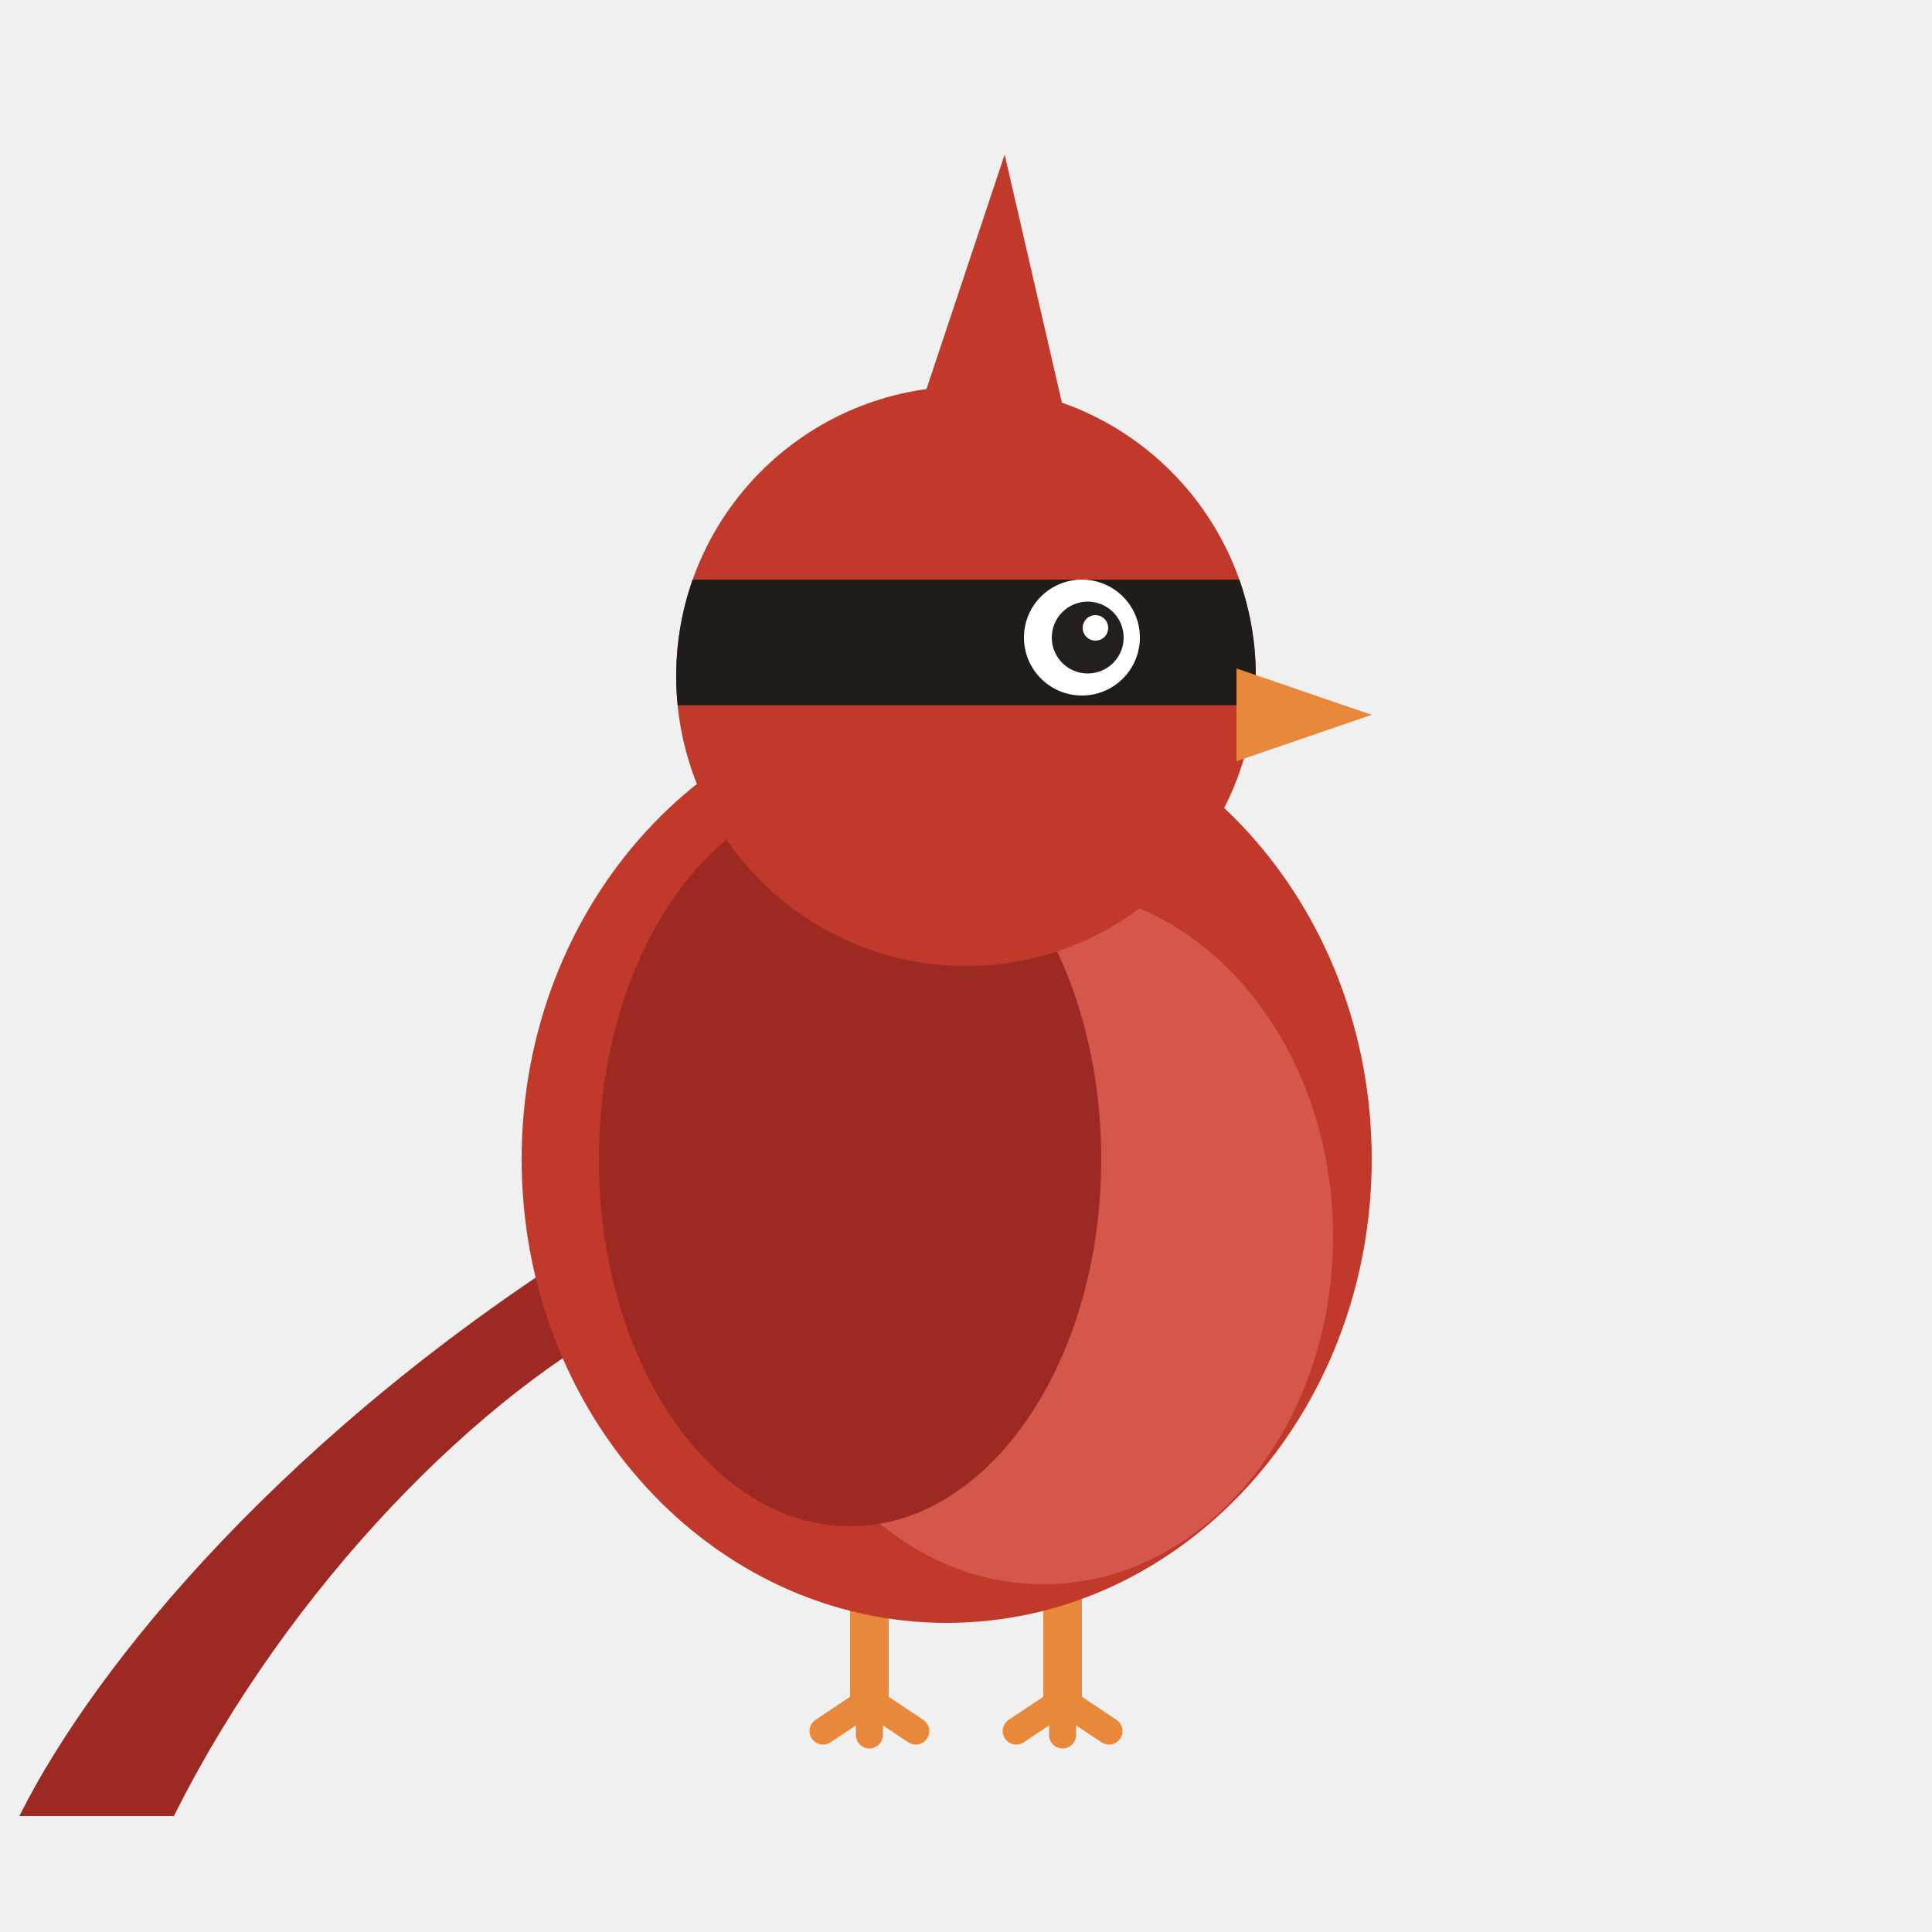
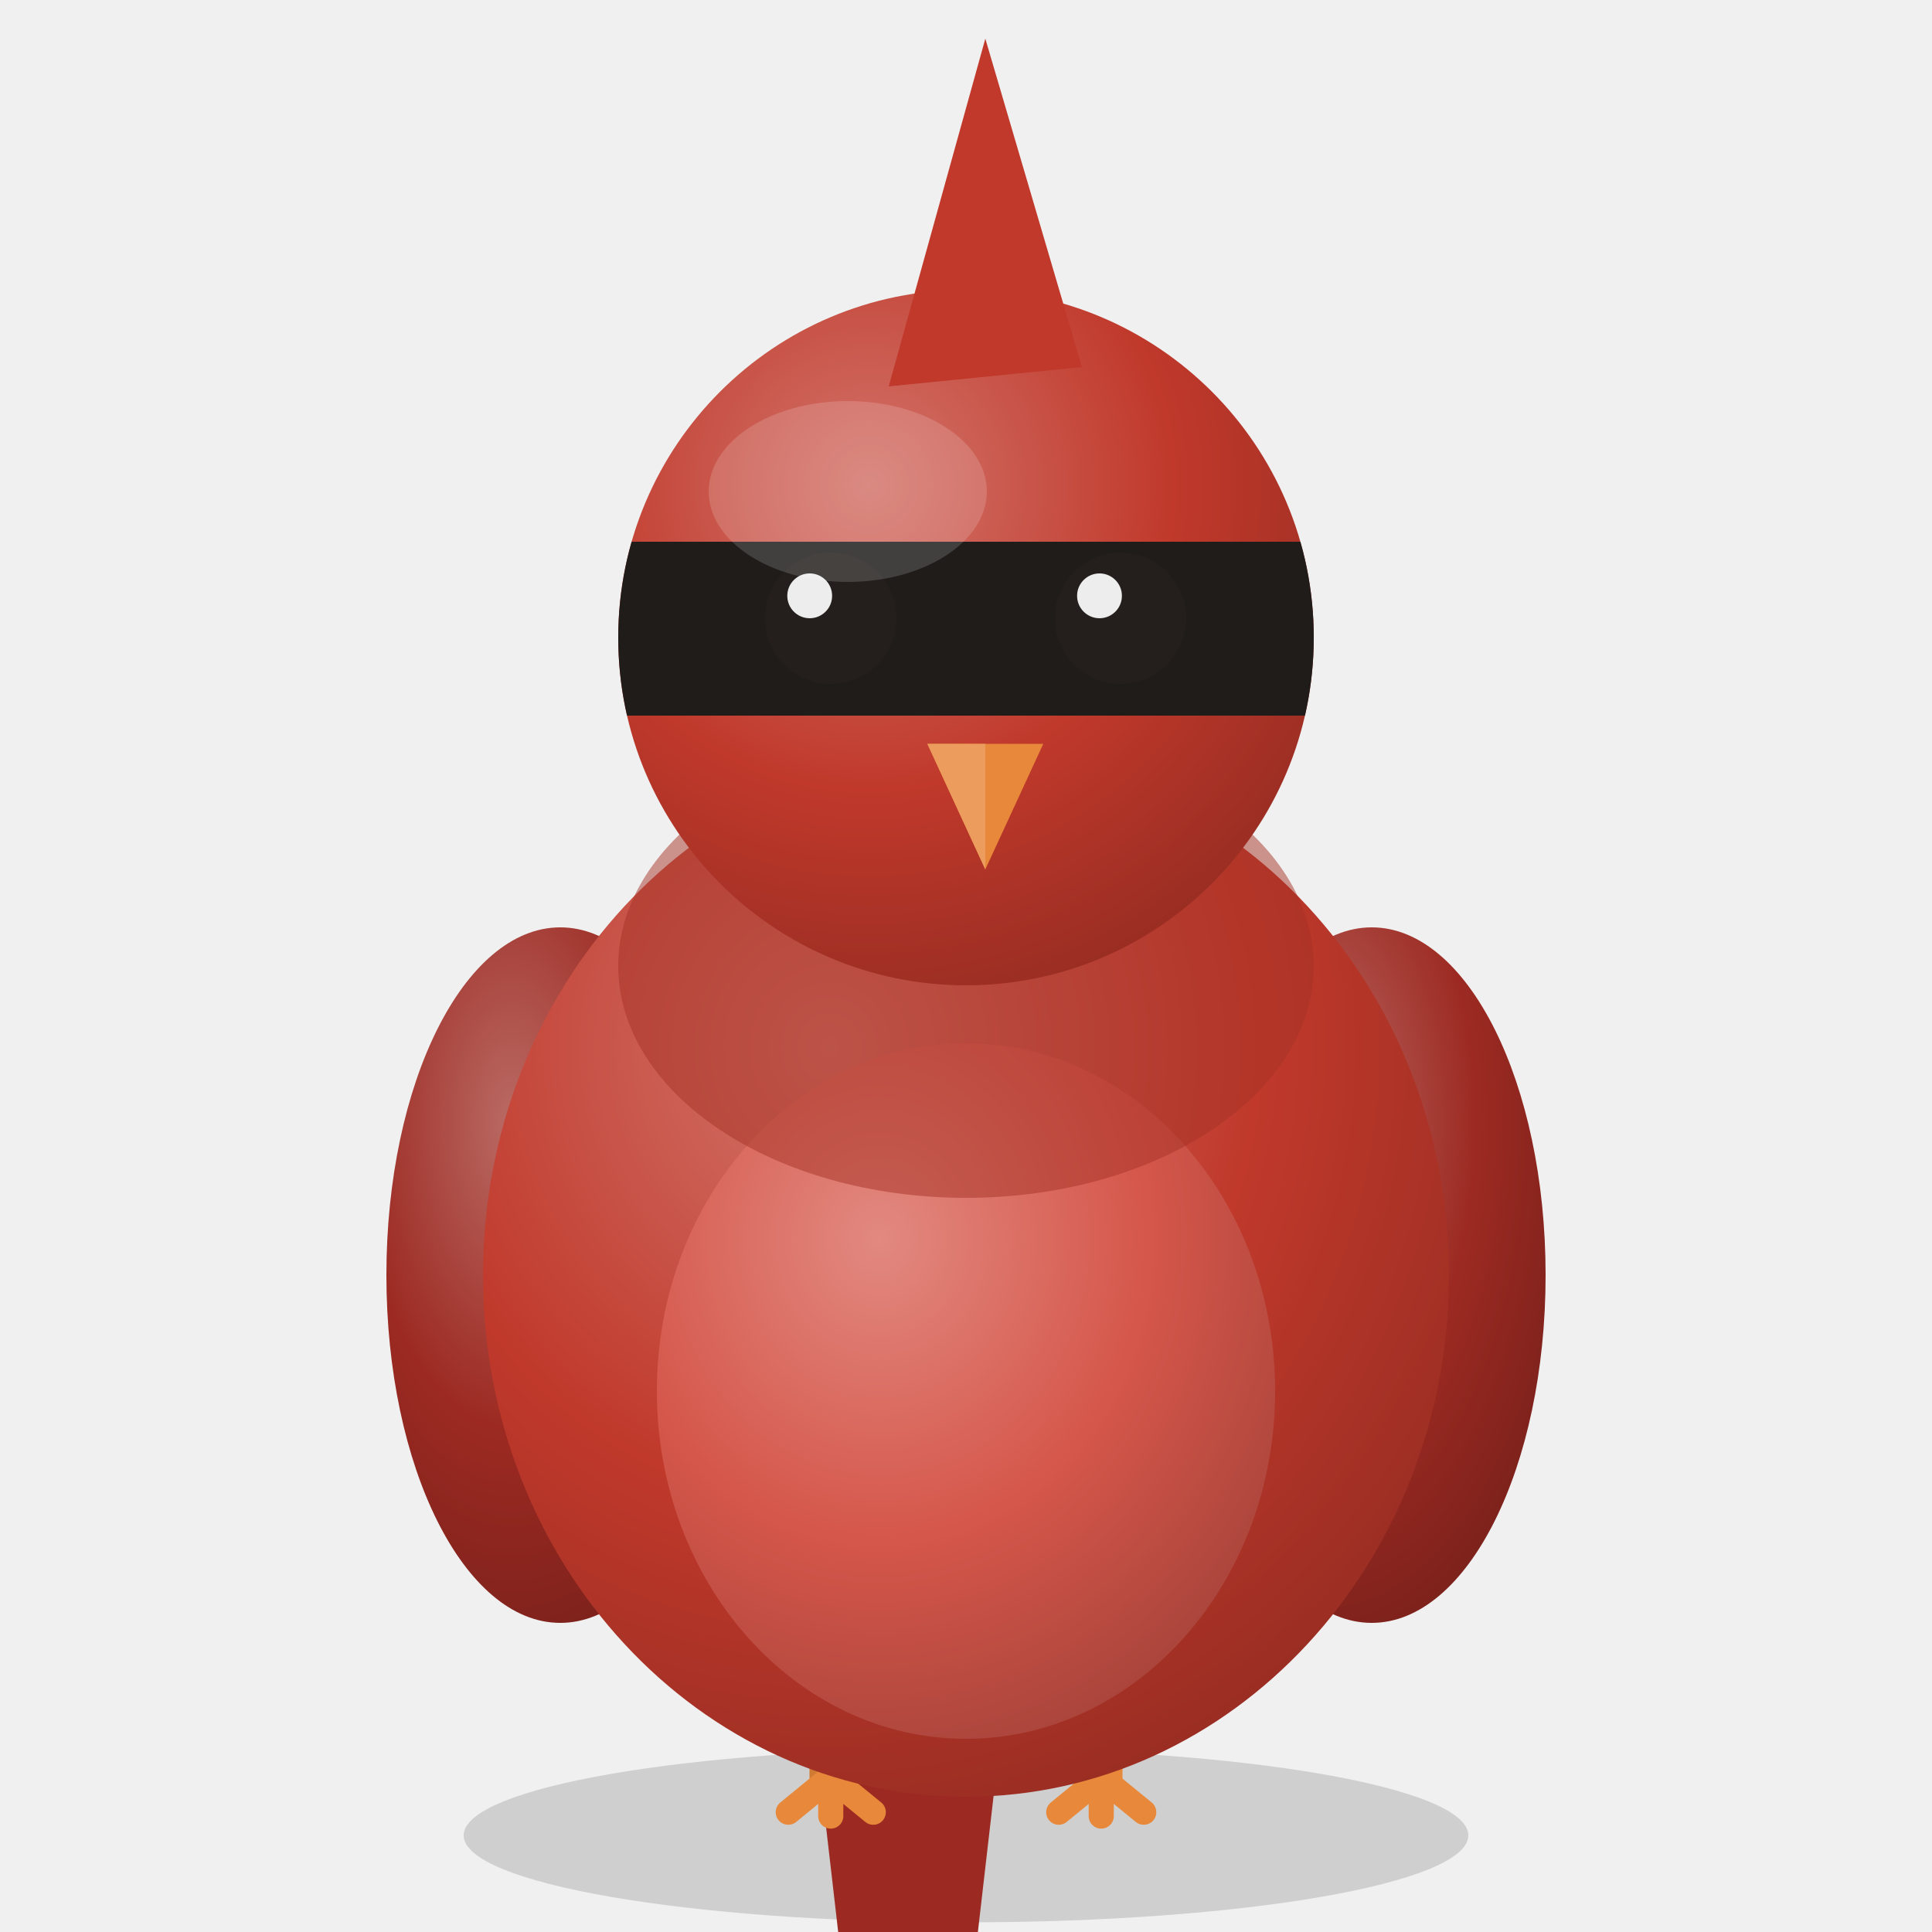
<svg xmlns="http://www.w3.org/2000/svg" width="512" height="512" viewBox="0 0 100 100" role="img" aria-label="Northern Cardinal">
  <defs>
+     <radialGradient id="bgnortherncardinal" cx="36%" cy="28%" r="80%">
+       <stop offset="0%" stop-color="#d3746b" />
+       <stop offset="55%" stop-color="#c0392b" />
+       <stop offset="100%" stop-color="#962c22" />
+     </radialGradient>
+     <radialGradient id="hdnortherncardinal" cx="36%" cy="28%" r="80%">
+       <stop offset="0%" stop-color="#d3746b" />
+       <stop offset="55%" stop-color="#c0392b" />
+       <stop offset="100%" stop-color="#962c22" />
+     </radialGradient>
+     <radialGradient id="blnortherncardinal" cx="36%" cy="28%" r="80%">
+       <stop offset="0%" stop-color="#e28980" />
+       <stop offset="55%" stop-color="#d5564a" />
+       <stop offset="100%" stop-color="#a6433a" />
+     </radialGradient>
+     <radialGradient id="wgnortherncardinal" cx="36%" cy="28%" r="80%">
+       <stop offset="0%" stop-color="#ba6a64" />
+       <stop offset="55%" stop-color="#9c2a22" />
+       <stop offset="100%" stop-color="#7a211b" />
+     </radialGradient>
    <clipPath id="hnortherncardinal">
-       <circle cx="50" cy="35" r="15" />
+       <circle cx="50" cy="33" r="18" />
    </clipPath>
    <clipPath id="bnortherncardinal">
-       <ellipse cx="49" cy="60" rx="22" ry="24" />
-       <ellipse cx="54" cy="58" rx="14" ry="16" />
+       <ellipse cx="50" cy="66" rx="25" ry="27" />
    </clipPath>
    <clipPath id="wnortherncardinal">
-       <ellipse cx="44" cy="60" rx="13" ry="19" />
+       <ellipse cx="29" cy="66" rx="9" ry="18" />
+       <ellipse cx="71" cy="66" rx="9" ry="18" />
    </clipPath>
  </defs>
-   <path d="M31 64 C15 74 5 86 1 94 L9 94 C15 82 25 72 33 68 Z" fill="#9c2a22" />
+   <ellipse cx="50" cy="95" rx="26" ry="4.5" fill="#000" opacity="0.14" />
+   <path d="M42 88 L52 88 L49 114 L45 114 Z" fill="#9c2a22" />
+   <line x1="43" y1="86" x2="43" y2="92" stroke="#d17a34" stroke-width="2.2" stroke-linecap="round" />
+   <line x1="57" y1="86" x2="57" y2="92" stroke="#e8883a" stroke-width="2.2" stroke-linecap="round" />
+   <line x1="43" y1="92" x2="40.8" y2="93.8" stroke="#e8883a" stroke-width="1.3" stroke-linecap="round" />
+   <line x1="43" y1="92" x2="43" y2="94" stroke="#e8883a" stroke-width="1.3" stroke-linecap="round" />
+   <line x1="43" y1="92" x2="45.2" y2="93.8" stroke="#e8883a" stroke-width="1.3" stroke-linecap="round" />
+   <line x1="57" y1="92" x2="54.8" y2="93.8" stroke="#e8883a" stroke-width="1.3" stroke-linecap="round" />
+   <line x1="57" y1="92" x2="57" y2="94" stroke="#e8883a" stroke-width="1.3" stroke-linecap="round" />
+   <line x1="57" y1="92" x2="59.2" y2="93.8" stroke="#e8883a" stroke-width="1.3" stroke-linecap="round" />
+   <ellipse cx="29" cy="66" rx="9" ry="18" fill="url(#wgnortherncardinal)" />
+   <ellipse cx="71" cy="66" rx="9" ry="18" fill="url(#wgnortherncardinal)" />
+   <ellipse cx="50" cy="66" rx="25" ry="27" fill="url(#bgnortherncardinal)" />
+   <ellipse cx="50" cy="72" rx="16" ry="18" fill="url(#blnortherncardinal)" />
+   <ellipse cx="50" cy="50" rx="18" ry="12" fill="#a53125" opacity="0.5" />
+   <circle cx="50" cy="33" r="18" fill="url(#hdnortherncardinal)" />
+   <rect x="31" y="28.04" width="38" height="9" fill="#1f1c1a" clip-path="url(#hnortherncardinal)" />
+   <path d="M46 20 L51 2 L56 19 Z" fill="#c0392b" />
+   <path d="M48 38.5 L54 38.5 L51 45 Z" fill="#e8883a" />
+   <path d="M48 38.5 L51 38.5 L51 45 Z" fill="#ec9d5d" />
  <g>
-     <line x1="45" y1="82" x2="45" y2="88" stroke="#e8883a" stroke-width="2" stroke-linecap="round" />
-     <line x1="55" y1="82" x2="55" y2="88" stroke="#e8883a" stroke-width="2" stroke-linecap="round" />
-     <line x1="45" y1="88" x2="42.6" y2="89.6" stroke="#e8883a" stroke-width="1.4" stroke-linecap="round" />
-     <line x1="45" y1="88" x2="45" y2="89.8" stroke="#e8883a" stroke-width="1.4" stroke-linecap="round" />
-     <line x1="45" y1="88" x2="47.4" y2="89.6" stroke="#e8883a" stroke-width="1.4" stroke-linecap="round" />
-     <line x1="55" y1="88" x2="52.6" y2="89.6" stroke="#e8883a" stroke-width="1.4" stroke-linecap="round" />
-     <line x1="55" y1="88" x2="55" y2="89.8" stroke="#e8883a" stroke-width="1.4" stroke-linecap="round" />
-     <line x1="55" y1="88" x2="57.4" y2="89.6" stroke="#e8883a" stroke-width="1.4" stroke-linecap="round" />
+     <circle cx="43" cy="32" r="3.4" fill="#241f1c" />
+     <circle cx="41.91" cy="30.84" r="1.16" fill="#fff" opacity="0.92" />
+     <circle cx="58" cy="32" r="3.4" fill="#241f1c" />
+     <circle cx="56.91" cy="30.84" r="1.16" fill="#fff" opacity="0.92" />
  </g>
-   <ellipse cx="49" cy="60" rx="22" ry="24" fill="#c0392b" />
-   <ellipse cx="54" cy="64" rx="15" ry="18" fill="#d5564a" />
-   <ellipse cx="44" cy="60" rx="13" ry="19" fill="#9c2a22" />
-   <circle cx="50" cy="35" r="15" fill="#c0392b" />
-   <rect x="34" y="30" width="32" height="6.5" fill="#1f1c1a" clip-path="url(#hnortherncardinal)" />
-   <path d="M47 23 L52 8 L55 21 Z" fill="#c0392b" />
-   <path d="M64 34.6 L71 37 L64 39.4 Z" fill="#e8883a" />
-   <g>
-     <circle cx="56" cy="33" r="3" fill="#fff" />
-     <circle cx="56.3" cy="33" r="1.86" fill="#241f1c" />
-     <circle cx="56.7" cy="32.5" r="0.66" fill="#fff" />
-   </g>
+   <ellipse cx="43.88" cy="25.44" rx="7.2" ry="4.68" fill="#fff" opacity="0.16" />
</svg>
